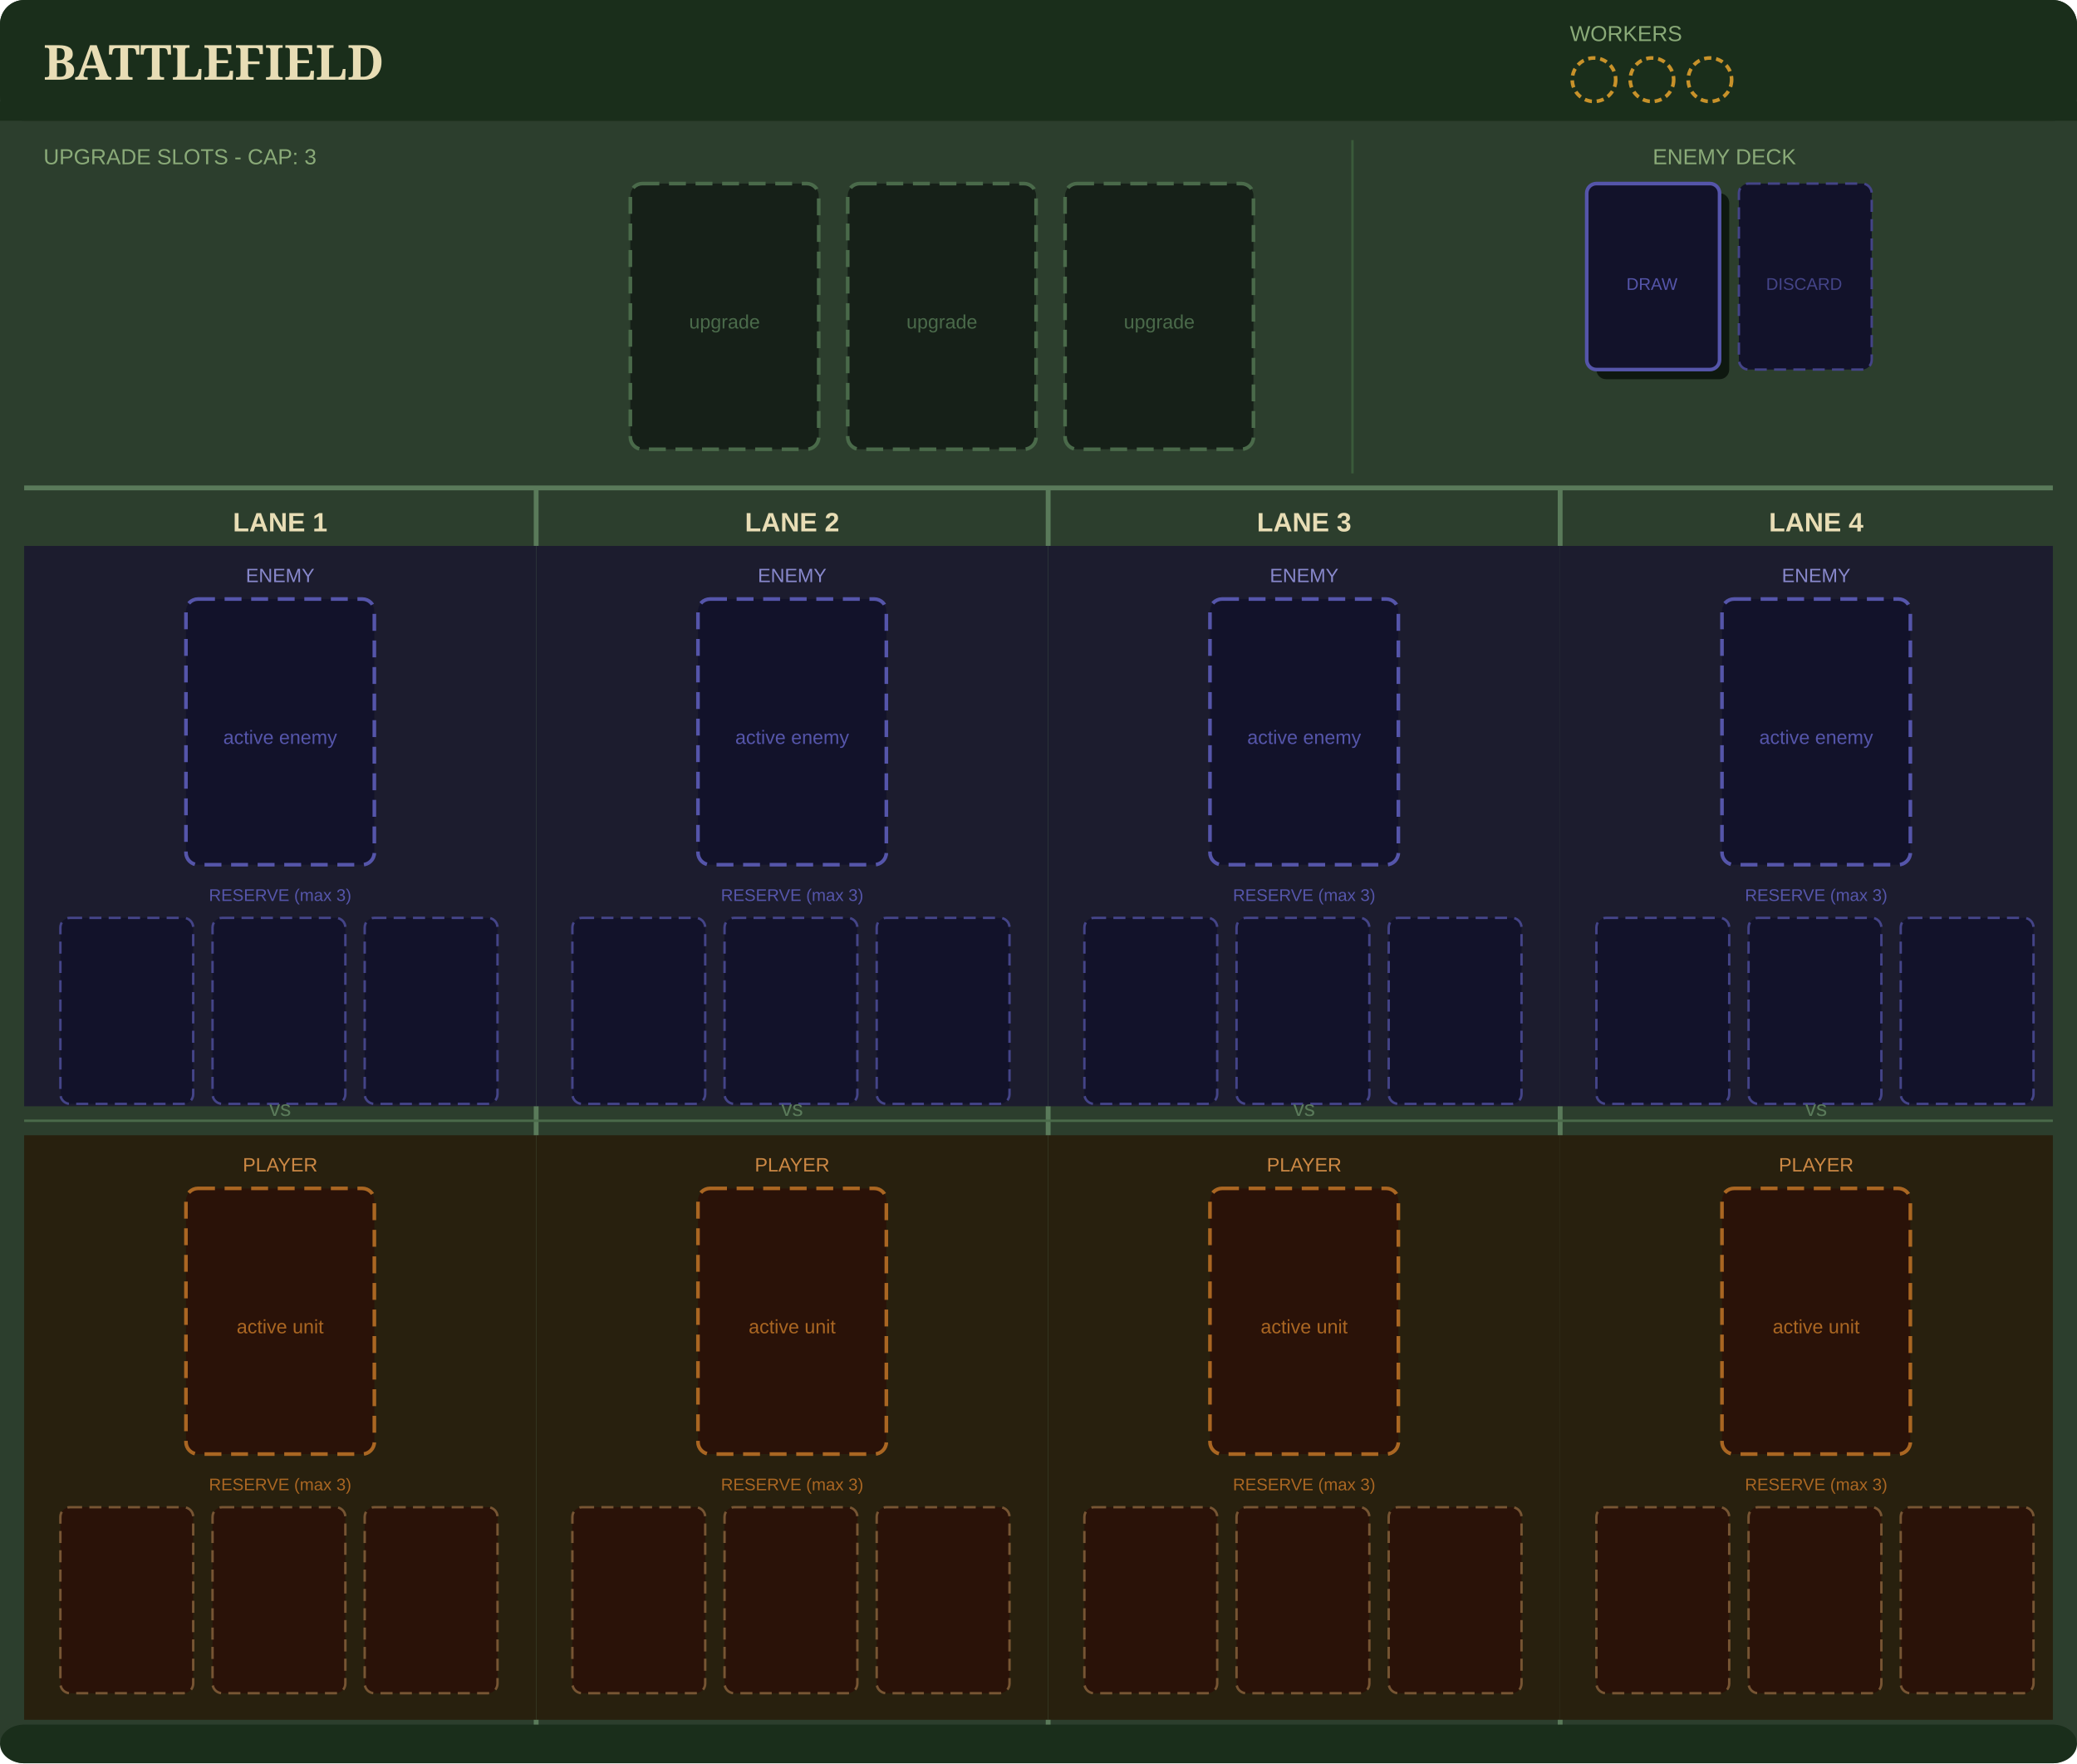
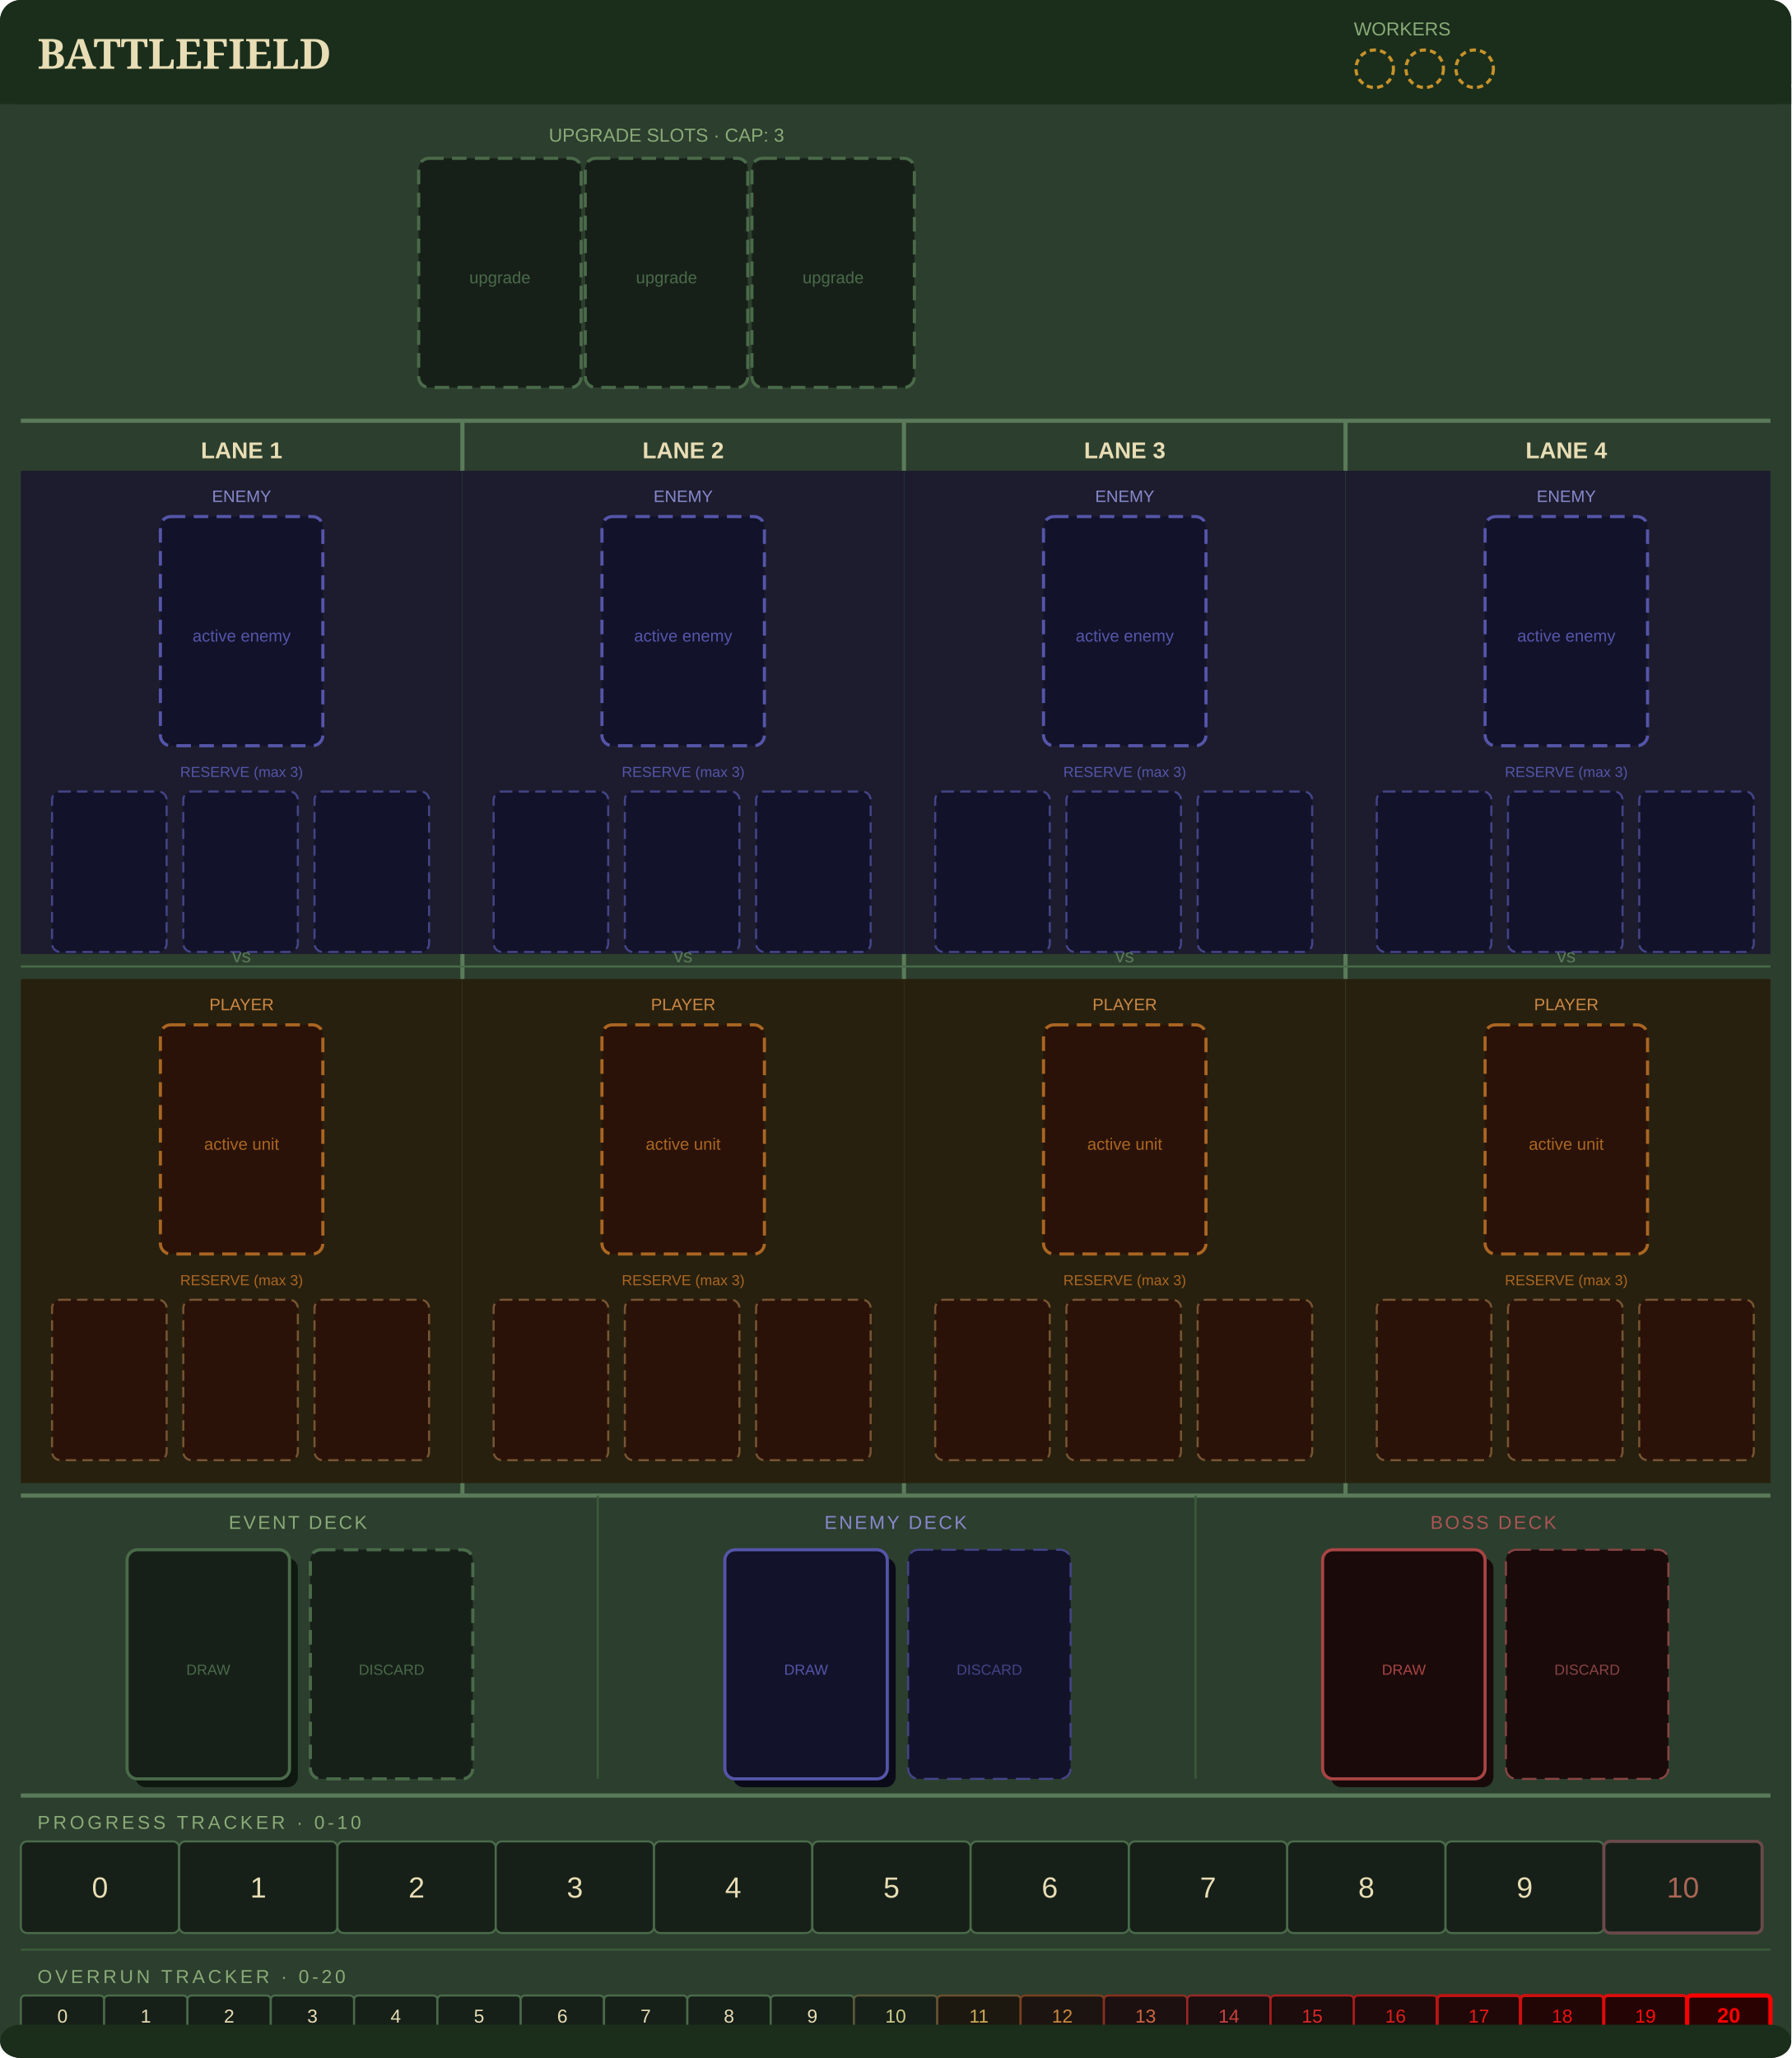
- <svg xmlns="http://www.w3.org/2000/svg" viewBox="0 0 860 730" width="860" height="730">
-   <rect width="860" height="730" rx="10" fill="#2C3E2D" />
+ <svg xmlns="http://www.w3.org/2000/svg" viewBox="0 0 860 988" width="860" height="988">
+   <rect width="860" height="988" rx="10" fill="#2C3E2D" />
  <rect x="0" y="0" width="860" height="50" rx="10" fill="#1A2E1B" />
  <rect x="0" y="42" width="860" height="8" fill="#1A2E1B" />
  <text x="18" y="33" font-family="Georgia,serif" font-size="20" font-weight="bold" fill="#E8DDB5">BATTLEFIELD</text>
  <text x="650" y="17" font-family="Arial,sans-serif" font-size="9" fill="#8AAA78">WORKERS</text>
  <circle cx="660" cy="33" r="9" fill="none" stroke="#C8922A" stroke-width="1.5" stroke-dasharray="3,2" />
  <circle cx="684" cy="33" r="9" fill="none" stroke="#C8922A" stroke-width="1.5" stroke-dasharray="3,2" />
  <circle cx="708" cy="33" r="9" fill="none" stroke="#C8922A" stroke-width="1.5" stroke-dasharray="3,2" />
-   <text x="18" y="68" font-family="Arial,sans-serif" font-size="9" fill="#8AAA78">UPGRADE SLOTS - CAP: 3</text>
-   <rect x="261" y="76" width="78" height="110" rx="5" fill="#162018" stroke="#4A6A4A" stroke-width="1.5" stroke-dasharray="7,4" />
-   <text x="300" y="136" font-family="Arial,sans-serif" font-size="8" fill="#4A6A4A" text-anchor="middle">upgrade</text>
-   <rect x="351" y="76" width="78" height="110" rx="5" fill="#162018" stroke="#4A6A4A" stroke-width="1.5" stroke-dasharray="7,4" />
-   <text x="390" y="136" font-family="Arial,sans-serif" font-size="8" fill="#4A6A4A" text-anchor="middle">upgrade</text>
-   <rect x="441" y="76" width="78" height="110" rx="5" fill="#162018" stroke="#4A6A4A" stroke-width="1.5" stroke-dasharray="7,4" />
-   <text x="480" y="136" font-family="Arial,sans-serif" font-size="8" fill="#4A6A4A" text-anchor="middle">upgrade</text>
-   <line x1="560" y1="58" x2="560" y2="196" stroke="#3A5A3A" stroke-width="1" />
-   <text x="714" y="68" font-family="Arial,sans-serif" font-size="9" fill="#8AAA78" text-anchor="middle">ENEMY DECK</text>
-   <rect x="661" y="80" width="55" height="77" rx="4" fill="#0E1810" />
-   <rect x="657" y="76" width="55" height="77" rx="4" fill="#12122A" stroke="#5555AA" stroke-width="1.5" />
-   <text x="684" y="120" font-family="Arial,sans-serif" font-size="7" fill="#5555AA" text-anchor="middle">DRAW</text>
-   <rect x="720" y="76" width="55" height="77" rx="4" fill="#12122A" stroke="#444488" stroke-width="1" stroke-dasharray="5,3" />
-   <text x="747" y="120" font-family="Arial,sans-serif" font-size="7" fill="#444488" text-anchor="middle">DISCARD</text>
+   <text x="320" y="68" font-family="Arial,sans-serif" font-size="9" fill="#8AAA78" text-anchor="middle">UPGRADE SLOTS  ·  CAP: 3</text>
+   <rect x="201" y="76" width="78" height="110" rx="5" fill="#162018" stroke="#4A6A4A" stroke-width="1.5" stroke-dasharray="7,4" />
+   <text x="240" y="136" font-family="Arial,sans-serif" font-size="8" fill="#4A6A4A" text-anchor="middle">upgrade</text>
+   <rect x="281" y="76" width="78" height="110" rx="5" fill="#162018" stroke="#4A6A4A" stroke-width="1.5" stroke-dasharray="7,4" />
+   <text x="320" y="136" font-family="Arial,sans-serif" font-size="8" fill="#4A6A4A" text-anchor="middle">upgrade</text>
+   <rect x="361" y="76" width="78" height="110" rx="5" fill="#162018" stroke="#4A6A4A" stroke-width="1.5" stroke-dasharray="7,4" />
+   <text x="400" y="136" font-family="Arial,sans-serif" font-size="8" fill="#4A6A4A" text-anchor="middle">upgrade</text>
  <line x1="10" y1="202" x2="850" y2="202" stroke="#5A7A5A" stroke-width="2" />
  <line x1="222" y1="202" x2="222" y2="718" stroke="#5A7A5A" stroke-width="2" />
  <line x1="434" y1="202" x2="434" y2="718" stroke="#5A7A5A" stroke-width="2" />
  <line x1="646" y1="202" x2="646" y2="718" stroke="#5A7A5A" stroke-width="2" />
  <text x="116" y="220" font-family="Arial,sans-serif" font-size="11" font-weight="bold" fill="#E8DDB5" text-anchor="middle">LANE 1</text>
  <text x="328" y="220" font-family="Arial,sans-serif" font-size="11" font-weight="bold" fill="#E8DDB5" text-anchor="middle">LANE 2</text>
  <text x="540" y="220" font-family="Arial,sans-serif" font-size="11" font-weight="bold" fill="#E8DDB5" text-anchor="middle">LANE 3</text>
  <text x="752" y="220" font-family="Arial,sans-serif" font-size="11" font-weight="bold" fill="#E8DDB5" text-anchor="middle">LANE 4</text>
  <rect x="10" y="226" width="212" height="232" rx="0" fill="#1C1C2E" />
  <rect x="222" y="226" width="212" height="232" rx="0" fill="#1C1C2E" />
  <rect x="434" y="226" width="212" height="232" rx="0" fill="#1C1C2E" />
  <rect x="646" y="226" width="204" height="232" rx="0" fill="#1C1C2E" />
  <text x="116" y="241" font-family="Arial,sans-serif" font-size="8" fill="#8888CC" text-anchor="middle">ENEMY</text>
  <text x="328" y="241" font-family="Arial,sans-serif" font-size="8" fill="#8888CC" text-anchor="middle">ENEMY</text>
  <text x="540" y="241" font-family="Arial,sans-serif" font-size="8" fill="#8888CC" text-anchor="middle">ENEMY</text>
  <text x="752" y="241" font-family="Arial,sans-serif" font-size="8" fill="#8888CC" text-anchor="middle">ENEMY</text>
  <rect x="77" y="248" width="78" height="110" rx="5" fill="#12122A" stroke="#5555AA" stroke-width="1.5" stroke-dasharray="7,4" />
  <text x="116" y="308" font-family="Arial,sans-serif" font-size="8" fill="#5555AA" text-anchor="middle">active enemy</text>
  <rect x="289" y="248" width="78" height="110" rx="5" fill="#12122A" stroke="#5555AA" stroke-width="1.5" stroke-dasharray="7,4" />
  <text x="328" y="308" font-family="Arial,sans-serif" font-size="8" fill="#5555AA" text-anchor="middle">active enemy</text>
  <rect x="501" y="248" width="78" height="110" rx="5" fill="#12122A" stroke="#5555AA" stroke-width="1.5" stroke-dasharray="7,4" />
  <text x="540" y="308" font-family="Arial,sans-serif" font-size="8" fill="#5555AA" text-anchor="middle">active enemy</text>
  <rect x="713" y="248" width="78" height="110" rx="5" fill="#12122A" stroke="#5555AA" stroke-width="1.5" stroke-dasharray="7,4" />
  <text x="752" y="308" font-family="Arial,sans-serif" font-size="8" fill="#5555AA" text-anchor="middle">active enemy</text>
  <text x="116" y="373" font-family="Arial,sans-serif" font-size="7" fill="#5555AA" text-anchor="middle">RESERVE (max 3)</text>
  <text x="328" y="373" font-family="Arial,sans-serif" font-size="7" fill="#5555AA" text-anchor="middle">RESERVE (max 3)</text>
  <text x="540" y="373" font-family="Arial,sans-serif" font-size="7" fill="#5555AA" text-anchor="middle">RESERVE (max 3)</text>
  <text x="752" y="373" font-family="Arial,sans-serif" font-size="7" fill="#5555AA" text-anchor="middle">RESERVE (max 3)</text>
  <rect x="25" y="380" width="55" height="77" rx="4" fill="#12122A" stroke="#444488" stroke-width="1" stroke-dasharray="5,3" />
  <rect x="88" y="380" width="55" height="77" rx="4" fill="#12122A" stroke="#444488" stroke-width="1" stroke-dasharray="5,3" />
  <rect x="151" y="380" width="55" height="77" rx="4" fill="#12122A" stroke="#444488" stroke-width="1" stroke-dasharray="5,3" />
  <rect x="237" y="380" width="55" height="77" rx="4" fill="#12122A" stroke="#444488" stroke-width="1" stroke-dasharray="5,3" />
  <rect x="300" y="380" width="55" height="77" rx="4" fill="#12122A" stroke="#444488" stroke-width="1" stroke-dasharray="5,3" />
  <rect x="363" y="380" width="55" height="77" rx="4" fill="#12122A" stroke="#444488" stroke-width="1" stroke-dasharray="5,3" />
  <rect x="449" y="380" width="55" height="77" rx="4" fill="#12122A" stroke="#444488" stroke-width="1" stroke-dasharray="5,3" />
  <rect x="512" y="380" width="55" height="77" rx="4" fill="#12122A" stroke="#444488" stroke-width="1" stroke-dasharray="5,3" />
  <rect x="575" y="380" width="55" height="77" rx="4" fill="#12122A" stroke="#444488" stroke-width="1" stroke-dasharray="5,3" />
  <rect x="661" y="380" width="55" height="77" rx="4" fill="#12122A" stroke="#444488" stroke-width="1" stroke-dasharray="5,3" />
  <rect x="724" y="380" width="55" height="77" rx="4" fill="#12122A" stroke="#444488" stroke-width="1" stroke-dasharray="5,3" />
  <rect x="787" y="380" width="55" height="77" rx="4" fill="#12122A" stroke="#444488" stroke-width="1" stroke-dasharray="5,3" />
  <line x1="10" y1="464" x2="222" y2="464" stroke="#4A6A4A" stroke-width="1" />
  <line x1="222" y1="464" x2="434" y2="464" stroke="#4A6A4A" stroke-width="1" />
  <line x1="434" y1="464" x2="646" y2="464" stroke="#4A6A4A" stroke-width="1" />
  <line x1="646" y1="464" x2="850" y2="464" stroke="#4A6A4A" stroke-width="1" />
  <text x="116" y="462" font-family="Arial,sans-serif" font-size="9" fill="#5A7A5A" text-anchor="middle">vs</text>
  <text x="328" y="462" font-family="Arial,sans-serif" font-size="9" fill="#5A7A5A" text-anchor="middle">vs</text>
  <text x="540" y="462" font-family="Arial,sans-serif" font-size="9" fill="#5A7A5A" text-anchor="middle">vs</text>
  <text x="752" y="462" font-family="Arial,sans-serif" font-size="9" fill="#5A7A5A" text-anchor="middle">vs</text>
  <rect x="10" y="470" width="212" height="242" rx="0" fill="#28200E" />
  <rect x="222" y="470" width="212" height="242" rx="0" fill="#28200E" />
  <rect x="434" y="470" width="212" height="242" rx="0" fill="#28200E" />
  <rect x="646" y="470" width="204" height="242" rx="0" fill="#28200E" />
  <text x="116" y="485" font-family="Arial,sans-serif" font-size="8" fill="#CC8844" text-anchor="middle">PLAYER</text>
  <text x="328" y="485" font-family="Arial,sans-serif" font-size="8" fill="#CC8844" text-anchor="middle">PLAYER</text>
  <text x="540" y="485" font-family="Arial,sans-serif" font-size="8" fill="#CC8844" text-anchor="middle">PLAYER</text>
  <text x="752" y="485" font-family="Arial,sans-serif" font-size="8" fill="#CC8844" text-anchor="middle">PLAYER</text>
  <rect x="77" y="492" width="78" height="110" rx="5" fill="#2A1208" stroke="#AA6622" stroke-width="1.5" stroke-dasharray="7,4" />
  <text x="116" y="552" font-family="Arial,sans-serif" font-size="8" fill="#AA6622" text-anchor="middle">active unit</text>
  <rect x="289" y="492" width="78" height="110" rx="5" fill="#2A1208" stroke="#AA6622" stroke-width="1.5" stroke-dasharray="7,4" />
  <text x="328" y="552" font-family="Arial,sans-serif" font-size="8" fill="#AA6622" text-anchor="middle">active unit</text>
  <rect x="501" y="492" width="78" height="110" rx="5" fill="#2A1208" stroke="#AA6622" stroke-width="1.5" stroke-dasharray="7,4" />
  <text x="540" y="552" font-family="Arial,sans-serif" font-size="8" fill="#AA6622" text-anchor="middle">active unit</text>
  <rect x="713" y="492" width="78" height="110" rx="5" fill="#2A1208" stroke="#AA6622" stroke-width="1.5" stroke-dasharray="7,4" />
  <text x="752" y="552" font-family="Arial,sans-serif" font-size="8" fill="#AA6622" text-anchor="middle">active unit</text>
  <text x="116" y="617" font-family="Arial,sans-serif" font-size="7" fill="#AA6622" text-anchor="middle">RESERVE (max 3)</text>
  <text x="328" y="617" font-family="Arial,sans-serif" font-size="7" fill="#AA6622" text-anchor="middle">RESERVE (max 3)</text>
  <text x="540" y="617" font-family="Arial,sans-serif" font-size="7" fill="#AA6622" text-anchor="middle">RESERVE (max 3)</text>
  <text x="752" y="617" font-family="Arial,sans-serif" font-size="7" fill="#AA6622" text-anchor="middle">RESERVE (max 3)</text>
  <rect x="25" y="624" width="55" height="77" rx="4" fill="#2A1208" stroke="#775533" stroke-width="1" stroke-dasharray="5,3" />
  <rect x="88" y="624" width="55" height="77" rx="4" fill="#2A1208" stroke="#775533" stroke-width="1" stroke-dasharray="5,3" />
  <rect x="151" y="624" width="55" height="77" rx="4" fill="#2A1208" stroke="#775533" stroke-width="1" stroke-dasharray="5,3" />
  <rect x="237" y="624" width="55" height="77" rx="4" fill="#2A1208" stroke="#775533" stroke-width="1" stroke-dasharray="5,3" />
  <rect x="300" y="624" width="55" height="77" rx="4" fill="#2A1208" stroke="#775533" stroke-width="1" stroke-dasharray="5,3" />
  <rect x="363" y="624" width="55" height="77" rx="4" fill="#2A1208" stroke="#775533" stroke-width="1" stroke-dasharray="5,3" />
  <rect x="449" y="624" width="55" height="77" rx="4" fill="#2A1208" stroke="#775533" stroke-width="1" stroke-dasharray="5,3" />
  <rect x="512" y="624" width="55" height="77" rx="4" fill="#2A1208" stroke="#775533" stroke-width="1" stroke-dasharray="5,3" />
  <rect x="575" y="624" width="55" height="77" rx="4" fill="#2A1208" stroke="#775533" stroke-width="1" stroke-dasharray="5,3" />
  <rect x="661" y="624" width="55" height="77" rx="4" fill="#2A1208" stroke="#775533" stroke-width="1" stroke-dasharray="5,3" />
  <rect x="724" y="624" width="55" height="77" rx="4" fill="#2A1208" stroke="#775533" stroke-width="1" stroke-dasharray="5,3" />
  <rect x="787" y="624" width="55" height="77" rx="4" fill="#2A1208" stroke="#775533" stroke-width="1" stroke-dasharray="5,3" />
-   <rect x="0" y="714" width="860" height="16" rx="10" fill="#1A2E1B" />
+   <line x1="10" y1="718" x2="850" y2="718" stroke="#5A7A5A" stroke-width="2" />
+   <line x1="287" y1="718" x2="287" y2="854" stroke="#3A5A3A" stroke-width="1" />
+   <line x1="574" y1="718" x2="574" y2="854" stroke="#3A5A3A" stroke-width="1" />
+   <text x="143" y="734" font-family="Arial,sans-serif" font-size="9" fill="#8AAA78" text-anchor="middle" letter-spacing="1">EVENT DECK</text>
+   <rect x="65" y="748" width="78" height="110" rx="5" fill="#0E1810" />
+   <rect x="61" y="744" width="78" height="110" rx="5" fill="#162018" stroke="#4A6A4A" stroke-width="1.5" />
+   <text x="100" y="804" font-family="Arial,sans-serif" font-size="7" fill="#4A6A4A" text-anchor="middle">DRAW</text>
+   <rect x="149" y="744" width="78" height="110" rx="5" fill="#162018" stroke="#4A6A4A" stroke-width="1.5" stroke-dasharray="7,4" />
+   <text x="188" y="804" font-family="Arial,sans-serif" font-size="7" fill="#4A6A4A" text-anchor="middle">DISCARD</text>
+   <text x="430" y="734" font-family="Arial,sans-serif" font-size="9" fill="#8888CC" text-anchor="middle" letter-spacing="1">ENEMY DECK</text>
+   <rect x="352" y="748" width="78" height="110" rx="5" fill="#0A0A18" />
+   <rect x="348" y="744" width="78" height="110" rx="5" fill="#12122A" stroke="#5555AA" stroke-width="1.5" />
+   <text x="387" y="804" font-family="Arial,sans-serif" font-size="7" fill="#5555AA" text-anchor="middle">DRAW</text>
+   <rect x="436" y="744" width="78" height="110" rx="5" fill="#12122A" stroke="#444488" stroke-width="1" stroke-dasharray="7,4" />
+   <text x="475" y="804" font-family="Arial,sans-serif" font-size="7" fill="#444488" text-anchor="middle">DISCARD</text>
+   <text x="717" y="734" font-family="Arial,sans-serif" font-size="9" fill="#AA5555" text-anchor="middle" letter-spacing="1">BOSS DECK</text>
+   <rect x="639" y="748" width="78" height="110" rx="5" fill="#180A0A" />
+   <rect x="635" y="744" width="78" height="110" rx="5" fill="#1A0A0A" stroke="#AA4444" stroke-width="1.5" />
+   <text x="674" y="804" font-family="Arial,sans-serif" font-size="7" fill="#AA4444" text-anchor="middle">DRAW</text>
+   <rect x="723" y="744" width="78" height="110" rx="5" fill="#1A0A0A" stroke="#884444" stroke-width="1" stroke-dasharray="7,4" />
+   <text x="762" y="804" font-family="Arial,sans-serif" font-size="7" fill="#884444" text-anchor="middle">DISCARD</text>
+   <line x1="10" y1="862" x2="850" y2="862" stroke="#5A7A5A" stroke-width="2" />
+   <text x="18" y="878" font-family="Arial,sans-serif" font-size="9" fill="#8AAA78" letter-spacing="1.5">PROGRESS TRACKER  ·  0-10</text>
+   <rect x="10" y="884" width="76" height="44" rx="3" fill="#162018" stroke="#4A6A4A" stroke-width="1" />
+   <text x="48" y="911" font-family="Arial,sans-serif" font-size="14" fill="#E8DDB5" text-anchor="middle">0</text>
+   <rect x="86" y="884" width="76" height="44" rx="3" fill="#162018" stroke="#4A6A4A" stroke-width="1" />
+   <text x="124" y="911" font-family="Arial,sans-serif" font-size="14" fill="#E8DDB5" text-anchor="middle">1</text>
+   <rect x="162" y="884" width="76" height="44" rx="3" fill="#162018" stroke="#4A6A4A" stroke-width="1" />
+   <text x="200" y="911" font-family="Arial,sans-serif" font-size="14" fill="#E8DDB5" text-anchor="middle">2</text>
+   <rect x="238" y="884" width="76" height="44" rx="3" fill="#162018" stroke="#4A6A4A" stroke-width="1" />
+   <text x="276" y="911" font-family="Arial,sans-serif" font-size="14" fill="#E8DDB5" text-anchor="middle">3</text>
+   <rect x="314" y="884" width="76" height="44" rx="3" fill="#162018" stroke="#4A6A4A" stroke-width="1" />
+   <text x="352" y="911" font-family="Arial,sans-serif" font-size="14" fill="#E8DDB5" text-anchor="middle">4</text>
+   <rect x="390" y="884" width="76" height="44" rx="3" fill="#162018" stroke="#4A6A4A" stroke-width="1" />
+   <text x="428" y="911" font-family="Arial,sans-serif" font-size="14" fill="#E8DDB5" text-anchor="middle">5</text>
+   <rect x="466" y="884" width="76" height="44" rx="3" fill="#162018" stroke="#4A6A4A" stroke-width="1" />
+   <text x="504" y="911" font-family="Arial,sans-serif" font-size="14" fill="#E8DDB5" text-anchor="middle">6</text>
+   <rect x="542" y="884" width="76" height="44" rx="3" fill="#162018" stroke="#4A6A4A" stroke-width="1" />
+   <text x="580" y="911" font-family="Arial,sans-serif" font-size="14" fill="#E8DDB5" text-anchor="middle">7</text>
+   <rect x="618" y="884" width="76" height="44" rx="3" fill="#162018" stroke="#4A6A4A" stroke-width="1" />
+   <text x="656" y="911" font-family="Arial,sans-serif" font-size="14" fill="#E8DDB5" text-anchor="middle">8</text>
+   <rect x="694" y="884" width="76" height="44" rx="3" fill="#162018" stroke="#4A6A4A" stroke-width="1" />
+   <text x="732" y="911" font-family="Arial,sans-serif" font-size="14" fill="#E8DDB5" text-anchor="middle">9</text>
+   <rect x="770" y="884" width="76" height="44" rx="3" fill="#162018" stroke="#6A4A4A" stroke-width="1.5" />
+   <text x="808" y="911" font-family="Arial,sans-serif" font-size="14" fill="#AA6655" text-anchor="middle">10</text>
+   <line x1="10" y1="936" x2="850" y2="936" stroke="#3A5A3A" stroke-width="1" />
+   <text x="18" y="952" font-family="Arial,sans-serif" font-size="9" fill="#8AAA78" letter-spacing="1.5">OVERRUN TRACKER  ·  0-20</text>
+   <rect x="10" y="958" width="40" height="18" rx="2" fill="#162018" stroke="#4A6A4A" stroke-width="1" />
+   <text x="30" y="971" font-family="Arial,sans-serif" font-size="9" fill="#E8DDB5" text-anchor="middle">0</text>
+   <rect x="50" y="958" width="40" height="18" rx="2" fill="#162018" stroke="#4A6A4A" stroke-width="1" />
+   <text x="70" y="971" font-family="Arial,sans-serif" font-size="9" fill="#E8DDB5" text-anchor="middle">1</text>
+   <rect x="90" y="958" width="40" height="18" rx="2" fill="#162018" stroke="#4A6A4A" stroke-width="1" />
+   <text x="110" y="971" font-family="Arial,sans-serif" font-size="9" fill="#E8DDB5" text-anchor="middle">2</text>
+   <rect x="130" y="958" width="40" height="18" rx="2" fill="#162018" stroke="#4A6A4A" stroke-width="1" />
+   <text x="150" y="971" font-family="Arial,sans-serif" font-size="9" fill="#E8DDB5" text-anchor="middle">3</text>
+   <rect x="170" y="958" width="40" height="18" rx="2" fill="#162018" stroke="#4A6A4A" stroke-width="1" />
+   <text x="190" y="971" font-family="Arial,sans-serif" font-size="9" fill="#E8DDB5" text-anchor="middle">4</text>
+   <rect x="210" y="958" width="40" height="18" rx="2" fill="#162018" stroke="#4A6A4A" stroke-width="1" />
+   <text x="230" y="971" font-family="Arial,sans-serif" font-size="9" fill="#E8DDB5" text-anchor="middle">5</text>
+   <rect x="250" y="958" width="40" height="18" rx="2" fill="#162018" stroke="#4A6A4A" stroke-width="1" />
+   <text x="270" y="971" font-family="Arial,sans-serif" font-size="9" fill="#E8DDB5" text-anchor="middle">6</text>
+   <rect x="290" y="958" width="40" height="18" rx="2" fill="#162018" stroke="#4A6A4A" stroke-width="1" />
+   <text x="310" y="971" font-family="Arial,sans-serif" font-size="9" fill="#E8DDB5" text-anchor="middle">7</text>
+   <rect x="330" y="958" width="40" height="18" rx="2" fill="#162018" stroke="#4A6A4A" stroke-width="1" />
+   <text x="350" y="971" font-family="Arial,sans-serif" font-size="9" fill="#E8DDB5" text-anchor="middle">8</text>
+   <rect x="370" y="958" width="40" height="18" rx="2" fill="#162018" stroke="#4A6A4A" stroke-width="1" />
+   <text x="390" y="971" font-family="Arial,sans-serif" font-size="9" fill="#E8DDB5" text-anchor="middle">9</text>
+   <rect x="410" y="958" width="40" height="18" rx="2" fill="#162018" stroke="#5A5A3A" stroke-width="1" />
+   <text x="430" y="971" font-family="Arial,sans-serif" font-size="9" fill="#CCCC88" text-anchor="middle">10</text>
+   <rect x="450" y="958" width="40" height="18" rx="2" fill="#1C1810" stroke="#6A5030" stroke-width="1" />
+   <text x="470" y="971" font-family="Arial,sans-serif" font-size="9" fill="#CCAA55" text-anchor="middle">11</text>
+   <rect x="490" y="958" width="40" height="18" rx="2" fill="#1C1410" stroke="#7A4020" stroke-width="1" />
+   <text x="510" y="971" font-family="Arial,sans-serif" font-size="9" fill="#CC8840" text-anchor="middle">12</text>
+   <rect x="530" y="958" width="40" height="18" rx="2" fill="#1C1010" stroke="#8A3020" stroke-width="1" />
+   <text x="550" y="971" font-family="Arial,sans-serif" font-size="9" fill="#CC6640" text-anchor="middle">13</text>
+   <rect x="570" y="958" width="40" height="18" rx="2" fill="#1C0E0E" stroke="#9A2828" stroke-width="1" />
+   <text x="590" y="971" font-family="Arial,sans-serif" font-size="9" fill="#CC4040" text-anchor="middle">14</text>
+   <rect x="610" y="958" width="40" height="18" rx="2" fill="#1C0C0C" stroke="#AA2020" stroke-width="1" />
+   <text x="630" y="971" font-family="Arial,sans-serif" font-size="9" fill="#DD2828" text-anchor="middle">15</text>
+   <rect x="650" y="958" width="40" height="18" rx="2" fill="#1E0A0A" stroke="#AA1A1A" stroke-width="1" />
+   <text x="670" y="971" font-family="Arial,sans-serif" font-size="9" fill="#DD1C1C" text-anchor="middle">16</text>
+   <rect x="690" y="958" width="40" height="18" rx="2" fill="#200808" stroke="#BB1414" stroke-width="1.5" />
+   <text x="710" y="971" font-family="Arial,sans-serif" font-size="9" fill="#EE1818" text-anchor="middle">17</text>
+   <rect x="730" y="958" width="40" height="18" rx="2" fill="#220606" stroke="#CC1010" stroke-width="1.5" />
+   <text x="750" y="971" font-family="Arial,sans-serif" font-size="9" fill="#EE1010" text-anchor="middle">18</text>
+   <rect x="770" y="958" width="40" height="18" rx="2" fill="#240404" stroke="#DD0C0C" stroke-width="1.5" />
+   <text x="790" y="971" font-family="Arial,sans-serif" font-size="9" fill="#FF0C0C" text-anchor="middle">19</text>
+   <rect x="810" y="958" width="40" height="18" rx="2" fill="#2A0202" stroke="#FF0000" stroke-width="2" />
+   <text x="830" y="971" font-family="Arial,sans-serif" font-size="10" font-weight="bold" fill="#FF0000" text-anchor="middle">20</text>
+   <rect x="0" y="972" width="860" height="16" rx="10" fill="#1A2E1B" />
</svg>
